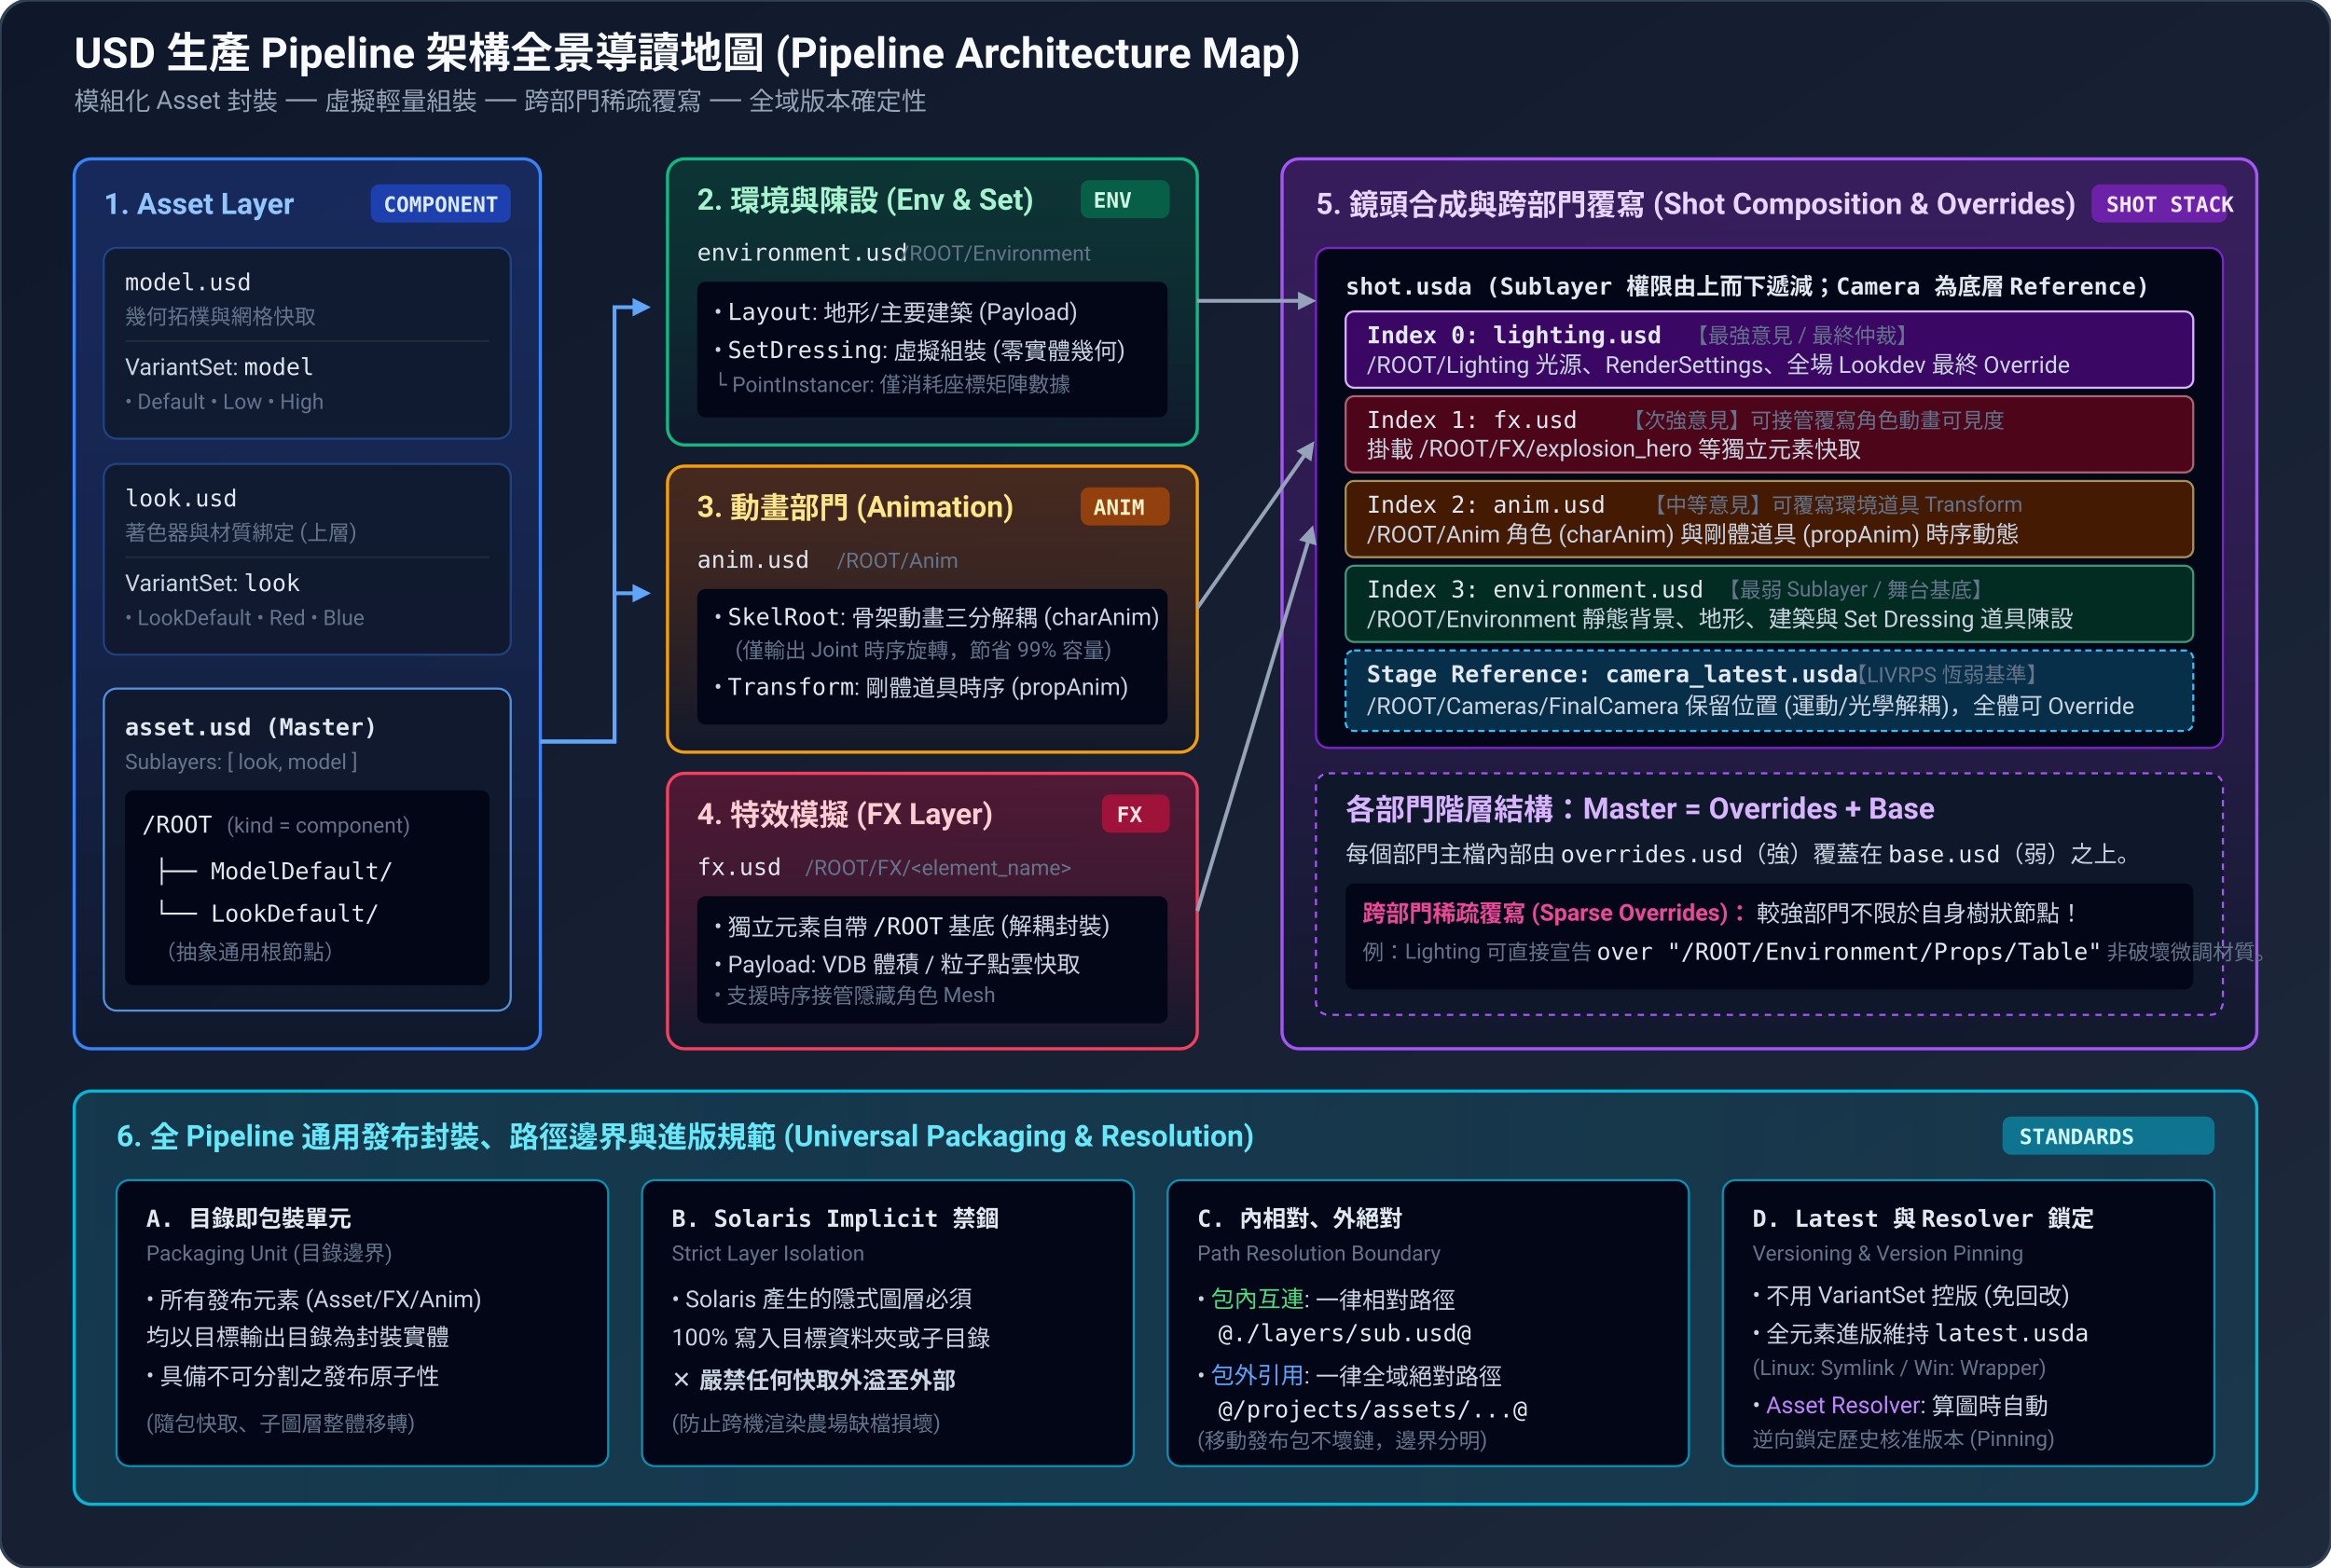
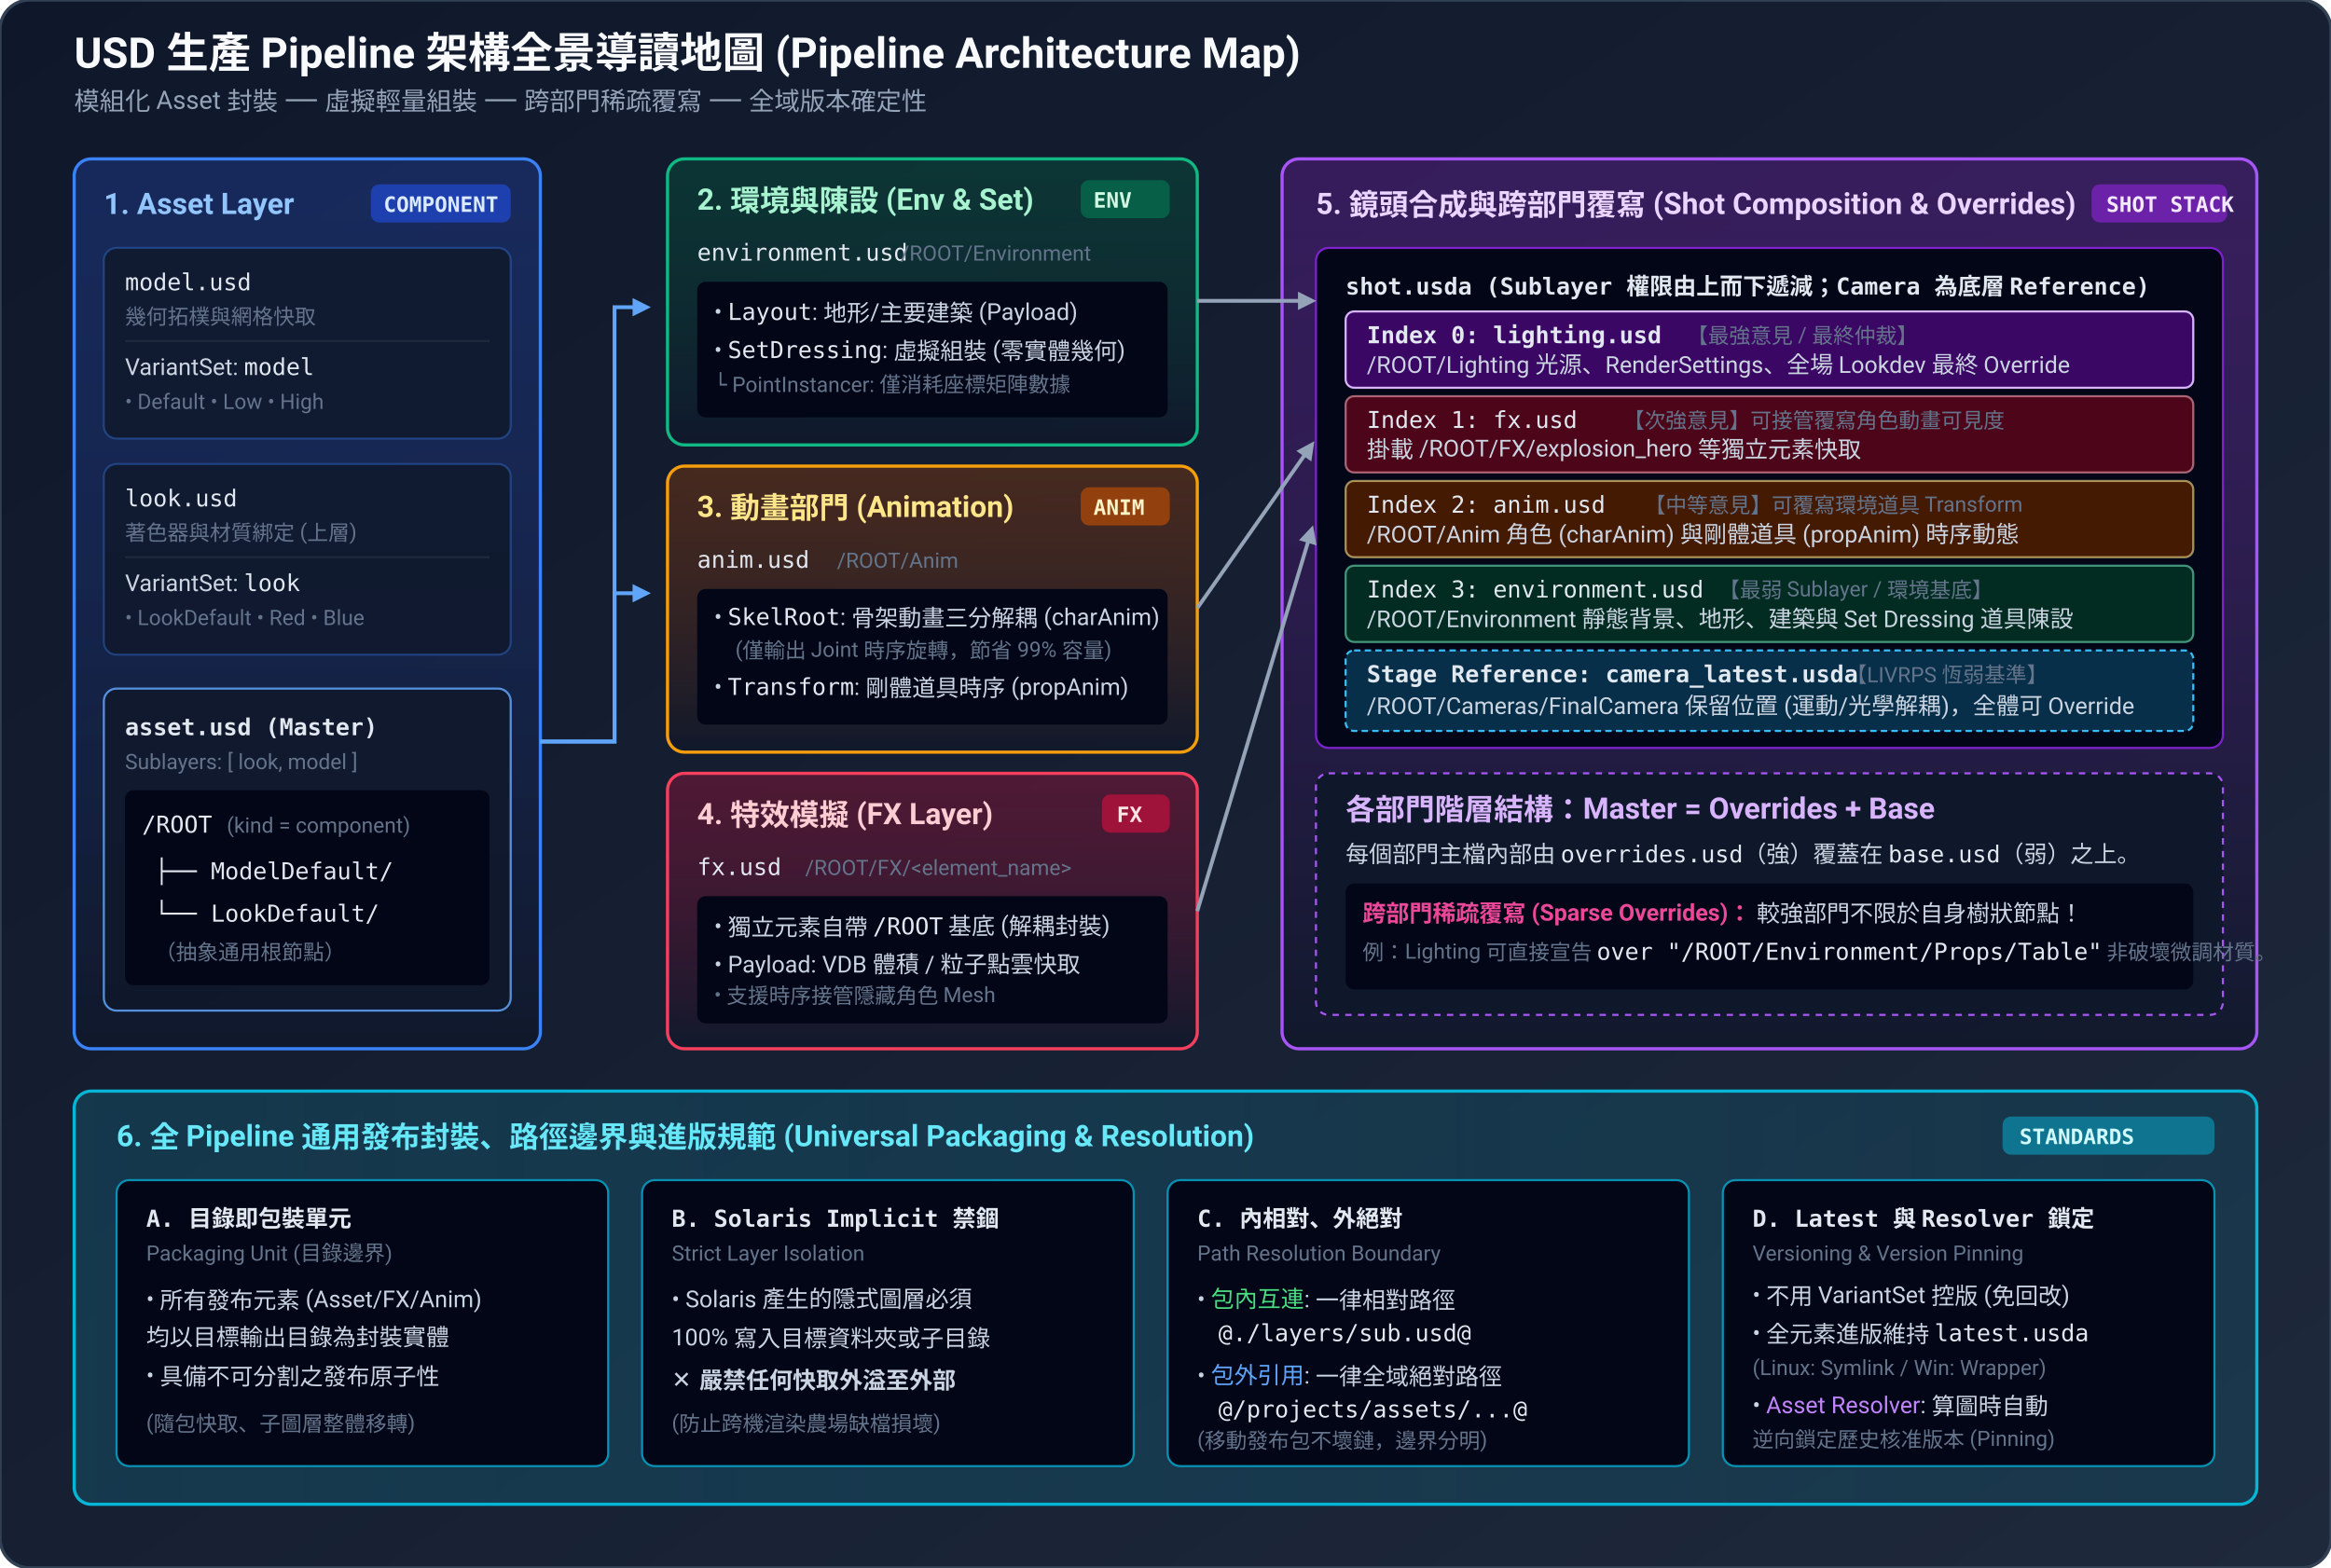
<svg xmlns="http://www.w3.org/2000/svg" viewBox="0 0 1100 740" width="100%" height="100%">
  <defs>
    <linearGradient id="bgGrad" x1="0%" y1="0%" x2="100%" y2="100%">
      <stop offset="0%" stop-color="#0f172a" />
      <stop offset="100%" stop-color="#1e293b" />
    </linearGradient>
    <linearGradient id="assetGrad" x1="0%" y1="0%" x2="0%" y2="100%">
      <stop offset="0%" stop-color="#1e3a8a" stop-opacity="0.5" />
      <stop offset="100%" stop-color="#0f172a" stop-opacity="0.8" />
    </linearGradient>
    <linearGradient id="envGrad" x1="0%" y1="0%" x2="0%" y2="100%">
      <stop offset="0%" stop-color="#064e3b" stop-opacity="0.5" />
      <stop offset="100%" stop-color="#0f172a" stop-opacity="0.8" />
    </linearGradient>
    <linearGradient id="animGrad" x1="0%" y1="0%" x2="0%" y2="100%">
      <stop offset="0%" stop-color="#78350f" stop-opacity="0.5" />
      <stop offset="100%" stop-color="#0f172a" stop-opacity="0.8" />
    </linearGradient>
    <linearGradient id="fxGrad" x1="0%" y1="0%" x2="0%" y2="100%">
      <stop offset="0%" stop-color="#881337" stop-opacity="0.5" />
      <stop offset="100%" stop-color="#0f172a" stop-opacity="0.8" />
    </linearGradient>
    <linearGradient id="shotGrad" x1="0%" y1="0%" x2="0%" y2="100%">
      <stop offset="0%" stop-color="#581c87" stop-opacity="0.5" />
      <stop offset="100%" stop-color="#0f172a" stop-opacity="0.8" />
    </linearGradient>
    <linearGradient id="pkgGrad" x1="0%" y1="0%" x2="100%" y2="0%">
      <stop offset="0%" stop-color="#155e75" stop-opacity="0.4" />
      <stop offset="100%" stop-color="#0e7490" stop-opacity="0.2" />
    </linearGradient>
    <marker id="arrow" viewBox="0 0 10 10" refX="6" refY="5" markerWidth="6" markerHeight="6" orient="auto-start-reverse">
      <path d="M 0 1 L 8 5 L 0 9 z" fill="#94a3b8" />
    </marker>
    <marker id="arrow-blue" viewBox="0 0 10 10" refX="6" refY="5" markerWidth="6" markerHeight="6" orient="auto-start-reverse">
      <path d="M 0 1 L 8 5 L 0 9 z" fill="#60a5fa" />
    </marker>
    <marker id="arrow-purple" viewBox="0 0 10 10" refX="6" refY="5" markerWidth="6" markerHeight="6" orient="auto-start-reverse">
      <path d="M 0 1 L 8 5 L 0 9 z" fill="#c084fc" />
    </marker>
  </defs>
  <style>
    .title { font-family: -apple-system, BlinkMacSystemFont, "Segoe UI", Roboto, "PingFang TC", "Microsoft JhengHei", sans-serif; font-size: 20px; font-weight: 700; fill: #f8fafc; }
    .subtitle { font-family: -apple-system, BlinkMacSystemFont, "Segoe UI", Roboto, "PingFang TC", "Microsoft JhengHei", sans-serif; font-size: 12px; fill: #94a3b8; }
    .card-title { font-family: -apple-system, BlinkMacSystemFont, "Segoe UI", Roboto, "PingFang TC", "Microsoft JhengHei", sans-serif; font-size: 14px; font-weight: 700; }
    .card-badge { font-family: monospace; font-size: 10px; font-weight: 600; }
    .text-body { font-family: -apple-system, BlinkMacSystemFont, "Segoe UI", Roboto, "PingFang TC", "Microsoft JhengHei", sans-serif; font-size: 11px; fill: #cbd5e1; }
    .text-mono { font-family: "SFMono-Regular", Consolas, Menlo, monospace; font-size: 11px; fill: #e2e8f0; }
    .text-dim { font-family: -apple-system, BlinkMacSystemFont, "Segoe UI", Roboto, "PingFang TC", "Microsoft JhengHei", sans-serif; font-size: 10px; fill: #64748b; }
    .box { rx: 8px; ry: 8px; stroke-width: 1.5; }
    .inner-box { rx: 6px; ry: 6px; fill: #0f172a; stroke-width: 1; opacity: 0.85; }
    .flow-line { fill: none; stroke: #64748b; stroke-width: 1.5; stroke-dasharray: 4 3; marker-end: url(#arrow); }
    .solid-line { fill: none; stroke: #94a3b8; stroke-width: 1.8; marker-end: url(#arrow); }
    .blue-line { fill: none; stroke: #60a5fa; stroke-width: 1.8; marker-end: url(#arrow-blue); }
    .purple-line { fill: none; stroke: #c084fc; stroke-width: 2; marker-end: url(#arrow-purple); }
  </style>
  <rect width="1100" height="740" rx="14" fill="url(#bgGrad)" stroke="#334155" stroke-width="1.5" />
  <g transform="translate(35, 32)">
    <text class="title" x="0" y="0">USD 生產 Pipeline 架構全景導讀地圖 (Pipeline Architecture Map)</text>
    <text class="subtitle" x="0" y="20">模組化 Asset 封裝 ── 虛擬輕量組裝 ── 跨部門稀疏覆寫 ── 全域版本確定性</text>
  </g>
  <g transform="translate(35, 75)">
    <rect class="box" width="220" height="420" fill="url(#assetGrad)" stroke="#3b82f6" />
    <text class="card-title" x="14" y="26" fill="#93c5fd">1. Asset Layer</text>
    <rect x="140" y="12" width="66" height="18" rx="4" fill="#1e40af" />
    <text class="card-badge" x="146" y="25" fill="#dbeafe">COMPONENT</text>
    <g transform="translate(14, 42)">
      <rect class="inner-box" width="192" height="90" stroke="#3b82f6" stroke-opacity="0.4" />
      <text class="text-mono" x="10" y="20" fill="#60a5fa">model.usd</text>
      <text class="text-dim" x="10" y="36">幾何拓樸與網格快取</text>
      <path d="M 10 44 L 182 44" stroke="#1e293b" />
      <text class="text-body" x="10" y="60">VariantSet: <tspan class="text-mono" fill="#93c5fd">model</tspan>
      </text>
      <text class="text-dim" x="10" y="76">• Default  • Low  • High</text>
    </g>
    <g transform="translate(14, 144)">
      <rect class="inner-box" width="192" height="90" stroke="#3b82f6" stroke-opacity="0.4" />
      <text class="text-mono" x="10" y="20" fill="#60a5fa">look.usd</text>
      <text class="text-dim" x="10" y="36">著色器與材質綁定 (上層)</text>
      <path d="M 10 44 L 182 44" stroke="#1e293b" />
      <text class="text-body" x="10" y="60">VariantSet: <tspan class="text-mono" fill="#93c5fd">look</tspan>
      </text>
      <text class="text-dim" x="10" y="76">• LookDefault • Red • Blue</text>
    </g>
    <g transform="translate(14, 250)">
      <rect class="inner-box" width="192" height="152" stroke="#60a5fa" stroke-width="1.5" />
      <text class="text-mono" x="10" y="22" fill="#bfdbfe" font-weight="bold">asset.usd (Master)</text>
      <text class="text-dim" x="10" y="38">Sublayers: [ look, model ]</text>
      <rect x="10" y="48" width="172" height="92" rx="4" fill="#020617" />
      <text class="text-mono" x="18" y="68" fill="#38bdf8">/ROOT</text>
      <text class="text-dim" x="58" y="68">(kind = component)</text>
      <text class="text-mono" x="24" y="90" fill="#94a3b8">├── ModelDefault/</text>
      <text class="text-mono" x="24" y="110" fill="#94a3b8">└── LookDefault/</text>
      <text class="text-dim" x="24" y="128">（抽象通用根節點）</text>
    </g>
  </g>
  <path class="blue-line" d="M 255 350 L 290 350 L 290 145 L 305 145" />
  <path class="blue-line" d="M 255 350 L 290 350 L 290 280 L 305 280" />
  <g transform="translate(315, 75)">
    <rect class="box" width="250" height="135" fill="url(#envGrad)" stroke="#10b981" />
    <text class="card-title" x="14" y="24" fill="#a7f3d0">2. 環境與陳設 (Env &amp; Set)</text>
    <rect x="195" y="10" width="42" height="18" rx="4" fill="#065f46" />
    <text class="card-badge" x="201" y="23" fill="#d1fae5">ENV</text>
    <text class="text-mono" x="14" y="48" fill="#6ee7b7">environment.usd</text>
    <text class="text-dim" x="110" y="48">/ROOT/Environment</text>
    <rect x="14" y="58" width="222" height="64" rx="4" fill="#020617" />
    <text class="text-body" x="22" y="76">• <tspan class="text-mono" fill="#f8fafc">Layout</tspan>: 地形/主要建築 (Payload)</text>
    <text class="text-body" x="22" y="94">• <tspan class="text-mono" fill="#f8fafc">SetDressing</tspan>: 虛擬組裝 (零實體幾何)</text>
    <text class="text-dim" x="22" y="110">  └ PointInstancer: 僅消耗座標矩陣數據</text>
  </g>
  <g transform="translate(315, 220)">
    <rect class="box" width="250" height="135" fill="url(#animGrad)" stroke="#f59e0b" />
    <text class="card-title" x="14" y="24" fill="#fde68a">3. 動畫部門 (Animation)</text>
    <rect x="195" y="10" width="42" height="18" rx="4" fill="#92400e" />
    <text class="card-badge" x="201" y="23" fill="#fef3c7">ANIM</text>
    <text class="text-mono" x="14" y="48" fill="#fcd34d">anim.usd</text>
    <text class="text-dim" x="80" y="48">/ROOT/Anim</text>
    <rect x="14" y="58" width="222" height="64" rx="4" fill="#020617" />
    <text class="text-body" x="22" y="75">• <tspan class="text-mono" fill="#f8fafc">SkelRoot</tspan>: 骨架動畫三分解耦 (charAnim)</text>
    <text class="text-dim" x="32" y="90">  (僅輸出 Joint 時序旋轉，節省 99% 容量)</text>
    <text class="text-body" x="22" y="108">• <tspan class="text-mono" fill="#f8fafc">Transform</tspan>: 剛體道具時序 (propAnim)</text>
  </g>
  <g transform="translate(315, 365)">
    <rect class="box" width="250" height="130" fill="url(#fxGrad)" stroke="#f43f5e" />
    <text class="card-title" x="14" y="24" fill="#fecdd3">4. 特效模擬 (FX Layer)</text>
    <rect x="205" y="10" width="32" height="18" rx="4" fill="#9f1239" />
    <text class="card-badge" x="212" y="23" fill="#ffe4e6">FX</text>
    <text class="text-mono" x="14" y="48" fill="#fda4af">fx.usd</text>
    <text class="text-dim" x="65" y="48">/ROOT/FX/&lt;element_name&gt;</text>
    <rect x="14" y="58" width="222" height="60" rx="4" fill="#020617" />
    <text class="text-body" x="22" y="76">• 獨立元素自帶 <tspan class="text-mono" fill="#f8fafc">/ROOT</tspan> 基底 (解耦封裝)</text>
    <text class="text-body" x="22" y="94">• Payload: VDB 體積 / 粒子點雲快取</text>
    <text class="text-dim" x="22" y="108">• 支援時序接管隱藏角色 Mesh</text>
  </g>
  <g transform="translate(605, 75)">
    <rect class="box" width="460" height="420" fill="url(#shotGrad)" stroke="#a855f7" />
    <text class="card-title" x="16" y="26" fill="#e9d5ff">5. 鏡頭合成與跨部門覆寫 (Shot Composition &amp; Overrides)</text>
    <rect x="382" y="12" width="64" height="18" rx="4" fill="#6b21a8" />
    <text class="card-badge" x="389" y="25" fill="#f3e8ff">SHOT STACK</text>
    <g transform="translate(16, 42)">
      <rect x="0" y="0" width="428" height="236" rx="6" fill="#020617" stroke="#7e22ce" stroke-width="1" />
      <text class="text-mono" x="14" y="22" fill="#c084fc" font-weight="bold">shot.usda (Sublayer 權限由上而下遞減；Camera 為底層 Reference)</text>
      <rect x="14" y="30" width="400" height="36" rx="4" fill="#3b0764" stroke="#d8b4fe" />
      <text class="text-mono" x="24" y="45" fill="#faf5ff" font-weight="bold">Index 0: lighting.usd</text>
      <text class="text-dim" x="175" y="45">【最強意見 / 最終仲裁】</text>
      <text class="text-body" x="24" y="59">/ROOT/Lighting 光源、RenderSettings、全場 Lookdev 最終 Override</text>
      <rect x="14" y="70" width="400" height="36" rx="4" fill="#4c0519" stroke="#fda4af" stroke-opacity="0.6" />
      <text class="text-mono" x="24" y="85" fill="#fff1f2">Index 1: fx.usd</text>
      <text class="text-dim" x="145" y="85">【次強意見】可接管覆寫角色動畫可見度</text>
      <text class="text-body" x="24" y="99">掛載 /ROOT/FX/explosion_hero 等獨立元素快取</text>
      <rect x="14" y="110" width="400" height="36" rx="4" fill="#451a03" stroke="#fde68a" stroke-opacity="0.6" />
      <text class="text-mono" x="24" y="125" fill="#fffbeb">Index 2: anim.usd</text>
      <text class="text-dim" x="155" y="125">【中等意見】可覆寫環境道具 Transform</text>
      <text class="text-body" x="24" y="139">/ROOT/Anim 角色 (charAnim) 與剛體道具 (propAnim) 時序動態</text>
      <rect x="14" y="150" width="400" height="36" rx="4" fill="#022c22" stroke="#6ee7b7" stroke-opacity="0.6" />
      <text class="text-mono" x="24" y="165" fill="#f0fdf4">Index 3: environment.usd</text>
-       <text class="text-dim" x="190" y="165">【最弱 Sublayer / 舞台基底】</text>
+       <text class="text-dim" x="190" y="165">【最弱 Sublayer / 環境基底】</text>
      <text class="text-body" x="24" y="179">/ROOT/Environment 靜態背景、地形、建築與 Set Dressing 道具陳設</text>
      <rect x="14" y="190" width="400" height="38" rx="4" fill="#082f49" stroke="#38bdf8" stroke-dasharray="3 2" />
      <text class="text-mono" x="24" y="205" fill="#e0f2fe" font-weight="bold">Stage Reference: camera_latest.usda</text>
      <text class="text-dim" x="250" y="205">【LIVRPS 恆弱基準】</text>
      <text class="text-body" x="24" y="220">/ROOT/Cameras/FinalCamera 保留位置 (運動/光學解耦)，全體可 Override</text>
    </g>
    <g transform="translate(16, 290)">
      <rect x="0" y="0" width="428" height="114" rx="6" fill="#0f172a" stroke="#a855f7" stroke-width="1" stroke-dasharray="3 3" />
      <text class="card-title" x="14" y="22" fill="#d8b4fe">各部門階層結構：Master = Overrides + Base</text>
      <text class="text-body" x="14" y="42">每個部門主檔內部由 <tspan class="text-mono" fill="#f8fafc">overrides.usd</tspan>（強）覆蓋在 <tspan class="text-mono" fill="#f8fafc">base.usd</tspan>（弱）之上。</text>
      <rect x="14" y="52" width="400" height="50" rx="4" fill="#020617" />
      <text class="text-body" x="22" y="70">
        <tspan fill="#ec4899" font-weight="bold">跨部門稀疏覆寫 (Sparse Overrides)：</tspan> 較強部門不限於自身樹狀節點！</text>
      <text class="text-dim" x="22" y="88">例：Lighting 可直接宣告 <tspan class="text-mono" fill="#e2e8f0">over "/ROOT/Environment/Props/Table"</tspan> 非破壞微調材質。</text>
    </g>
  </g>
  <path class="solid-line" d="M 565 142 L 619 142" />
  <path class="solid-line" d="M 565 287 L 619 210" />
  <path class="solid-line" d="M 565 430 L 619 250" />
  <g transform="translate(35, 515)">
    <rect class="box" width="1030" height="195" fill="url(#pkgGrad)" stroke="#06b6d4" />
    <text class="card-title" x="20" y="26" fill="#67e8f9">6. 全 Pipeline 通用發布封裝、路徑邊界與進版規範 (Universal Packaging &amp; Resolution)</text>
    <rect x="910" y="12" width="100" height="18" rx="4" fill="#0e7490" />
    <text class="card-badge" x="918" y="25" fill="#cffafe">STANDARDS</text>
    <g transform="translate(20, 42)">
      <rect x="0" y="0" width="232" height="135" rx="6" fill="#020617" stroke="#0891b2" stroke-width="1" />
      <text class="text-mono" x="14" y="22" fill="#38bdf8" font-weight="bold">A. 目錄即包裝單元</text>
      <text class="text-dim" x="14" y="38">Packaging Unit (目錄邊界)</text>
      <text class="text-body" x="14" y="60">• 所有發布元素 (Asset/FX/Anim)</text>
      <text class="text-body" x="14" y="78">  均以目標輸出目錄為封裝實體</text>
      <text class="text-body" x="14" y="96">• 具備不可分割之發布原子性</text>
      <text class="text-dim" x="14" y="118">  (隨包快取、子圖層整體移轉)</text>
    </g>
    <g transform="translate(268, 42)">
      <rect x="0" y="0" width="232" height="135" rx="6" fill="#020617" stroke="#0891b2" stroke-width="1" />
      <text class="text-mono" x="14" y="22" fill="#38bdf8" font-weight="bold">B. Solaris Implicit 禁錮</text>
      <text class="text-dim" x="14" y="38">Strict Layer Isolation</text>
      <text class="text-body" x="14" y="60">• Solaris 產生的隱式圖層必須</text>
      <text class="text-body" x="14" y="78">  100% 寫入目標資料夾或子目錄</text>
      <text class="text-body" x="14" y="98" fill="#f87171" font-weight="bold">✕ 嚴禁任何快取外溢至外部</text>
      <text class="text-dim" x="14" y="118">  (防止跨機渲染農場缺檔損壞)</text>
    </g>
    <g transform="translate(516, 42)">
      <rect x="0" y="0" width="246" height="135" rx="6" fill="#020617" stroke="#0891b2" stroke-width="1" />
      <text class="text-mono" x="14" y="22" fill="#38bdf8" font-weight="bold">C. 內相對、外絕對</text>
      <text class="text-dim" x="14" y="38">Path Resolution Boundary</text>
      <text class="text-body" x="14" y="60">• <tspan fill="#4ade80">包內互連</tspan>: 一律相對路徑</text>
      <text class="text-mono" x="24" y="76" fill="#86efac">@./layers/sub.usd@</text>
      <text class="text-body" x="14" y="96">• <tspan fill="#60a5fa">包外引用</tspan>: 一律全域絕對路徑</text>
      <text class="text-mono" x="24" y="112" fill="#93c5fd">@/projects/assets/...@</text>
      <text class="text-dim" x="14" y="126">  (移動發布包不壞鏈，邊界分明)</text>
    </g>
    <g transform="translate(778, 42)">
      <rect x="0" y="0" width="232" height="135" rx="6" fill="#020617" stroke="#0891b2" stroke-width="1" />
      <text class="text-mono" x="14" y="22" fill="#38bdf8" font-weight="bold">D. Latest 與 Resolver 鎖定</text>
      <text class="text-dim" x="14" y="38">Versioning &amp; Version Pinning</text>
      <text class="text-body" x="14" y="58">• 不用 VariantSet 控版 (免回改)</text>
      <text class="text-body" x="14" y="76">• 全元素進版維持 <tspan class="text-mono" fill="#f8fafc">latest.usda</tspan>
      </text>
      <text class="text-dim" x="14" y="92">  (Linux: Symlink / Win: Wrapper)</text>
      <text class="text-body" x="14" y="110">• <tspan fill="#c084fc">Asset Resolver</tspan>: 算圖時自動</text>
      <text class="text-dim" x="14" y="126">  逆向鎖定歷史核准版本 (Pinning)</text>
    </g>
  </g>
</svg>
